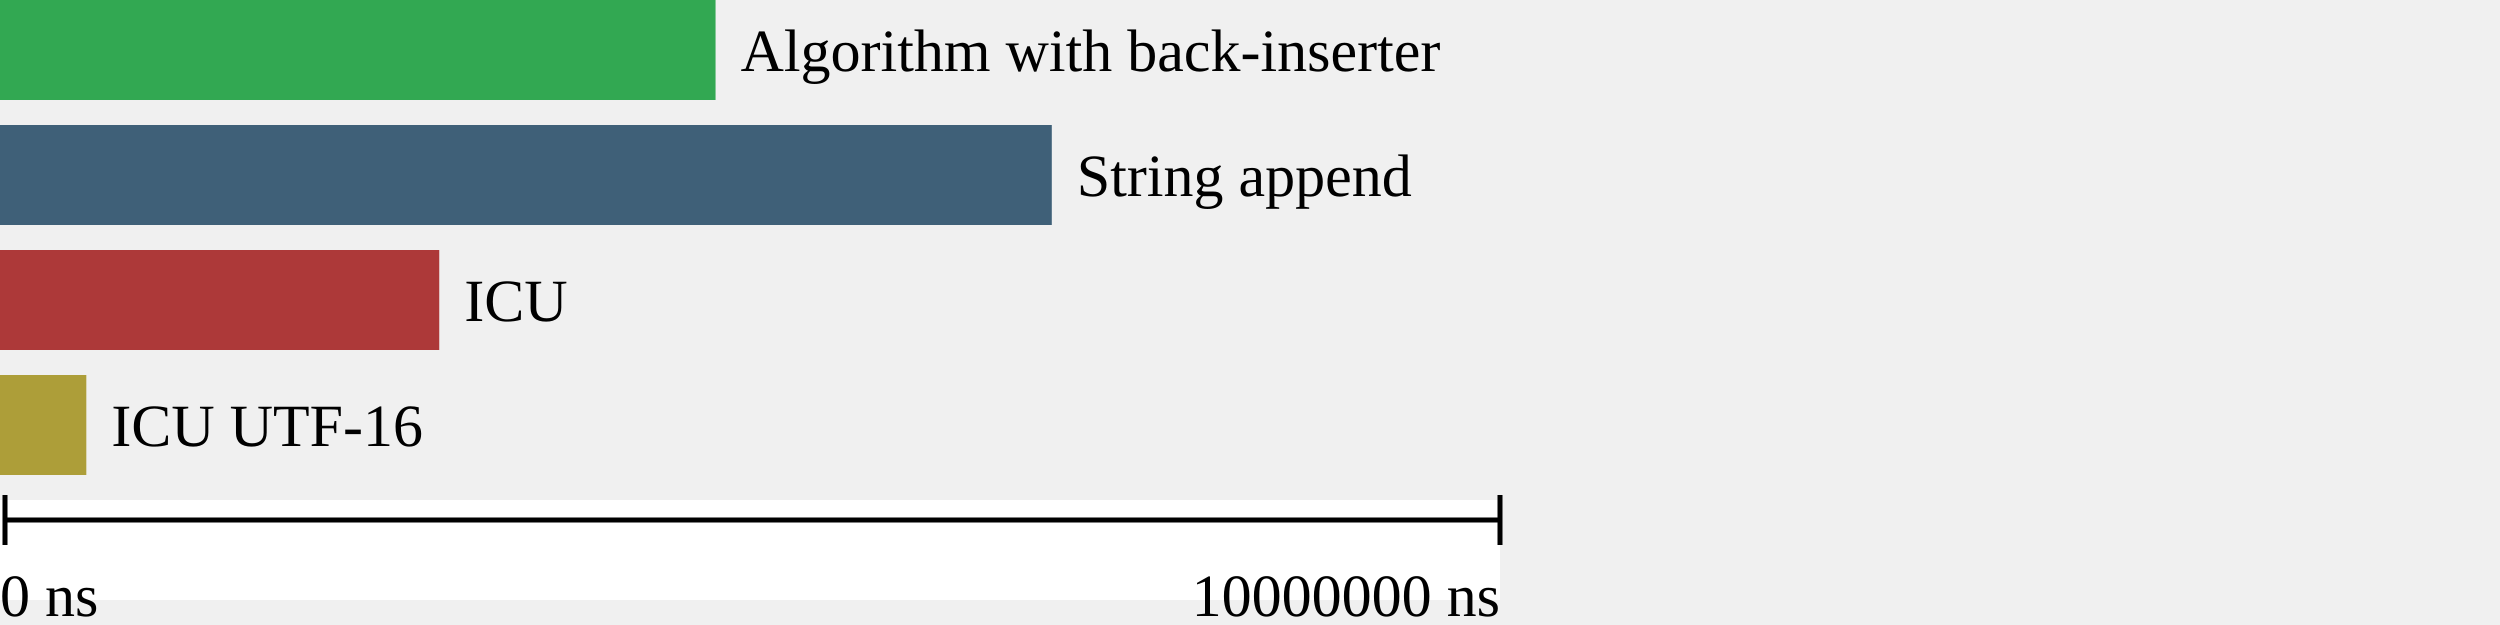
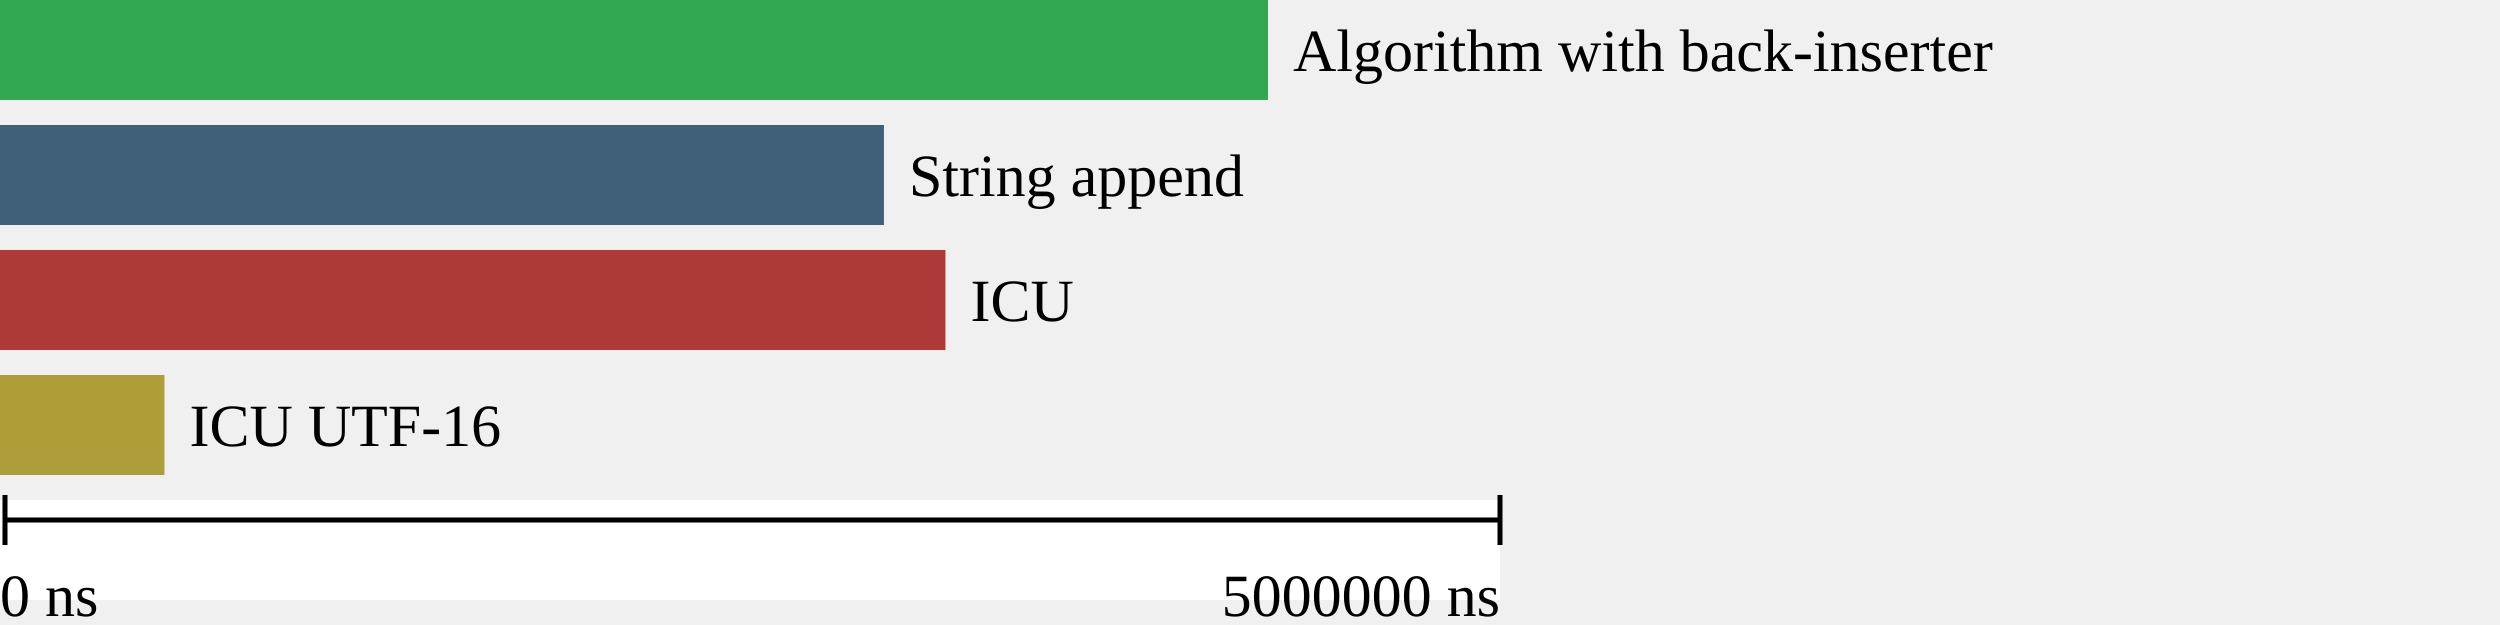
<svg xmlns="http://www.w3.org/2000/svg" version="1.1" width="500" height="125">
-   <rect width="143.111" height="20" y="0" fill="#32a852" />
-   <text x="148.111" y="10.0" dy=".35em" fill="black">Algorithm with back-inserter</text>
-   <rect width="210.359" height="20" y="25" fill="#3f6078" />
-   <text x="215.359" y="35.0" dy=".35em" fill="black">String append</text>
-   <rect width="87.85" height="20" y="50" fill="#ad3939" />
-   <text x="92.85" y="60.0" dy=".35em" fill="black">ICU</text>
-   <rect width="17.263" height="20" y="75" fill="#ad9e39" />
-   <text x="22.263" y="85.0" dy=".35em" fill="black">ICU UTF-16</text>
+   <rect width="253.602" height="20" y="0" fill="#32a852" />
+   <text x="258.602" y="10.0" dy=".35em" fill="black">Algorithm with back-inserter</text>
+   <rect width="176.789" height="20" y="25" fill="#3f6078" />
+   <text x="181.789" y="35.0" dy=".35em" fill="black">String append</text>
+   <rect width="189.091" height="20" y="50" fill="#ad3939" />
+   <text x="194.091" y="60.0" dy=".35em" fill="black">ICU</text>
+   <rect width="32.896" height="20" y="75" fill="#ad9e39" />
+   <text x="37.896" y="85.0" dy=".35em" fill="black">ICU UTF-16</text>
  <rect width="300" height="20" y="100" fill="white" />
  <line x1="1" y1="104" x2="300" y2="104" stroke="black" fill="black" />
  <line x1="1" y1="99" x2="1" y2="109" stroke="black" fill="black" />
  <line x1="300" y1="99" x2="300" y2="109" stroke="black" fill="black" />
  <text x="0" y="119.0" dy=".35em" fill="black">0 ns</text>
-   <text x="300" y="119.0" dy=".35em" text-anchor="end" fill="black">10000000 ns</text>
+   <text x="300" y="119.0" dy=".35em" text-anchor="end" fill="black">5000000 ns</text>
</svg>
